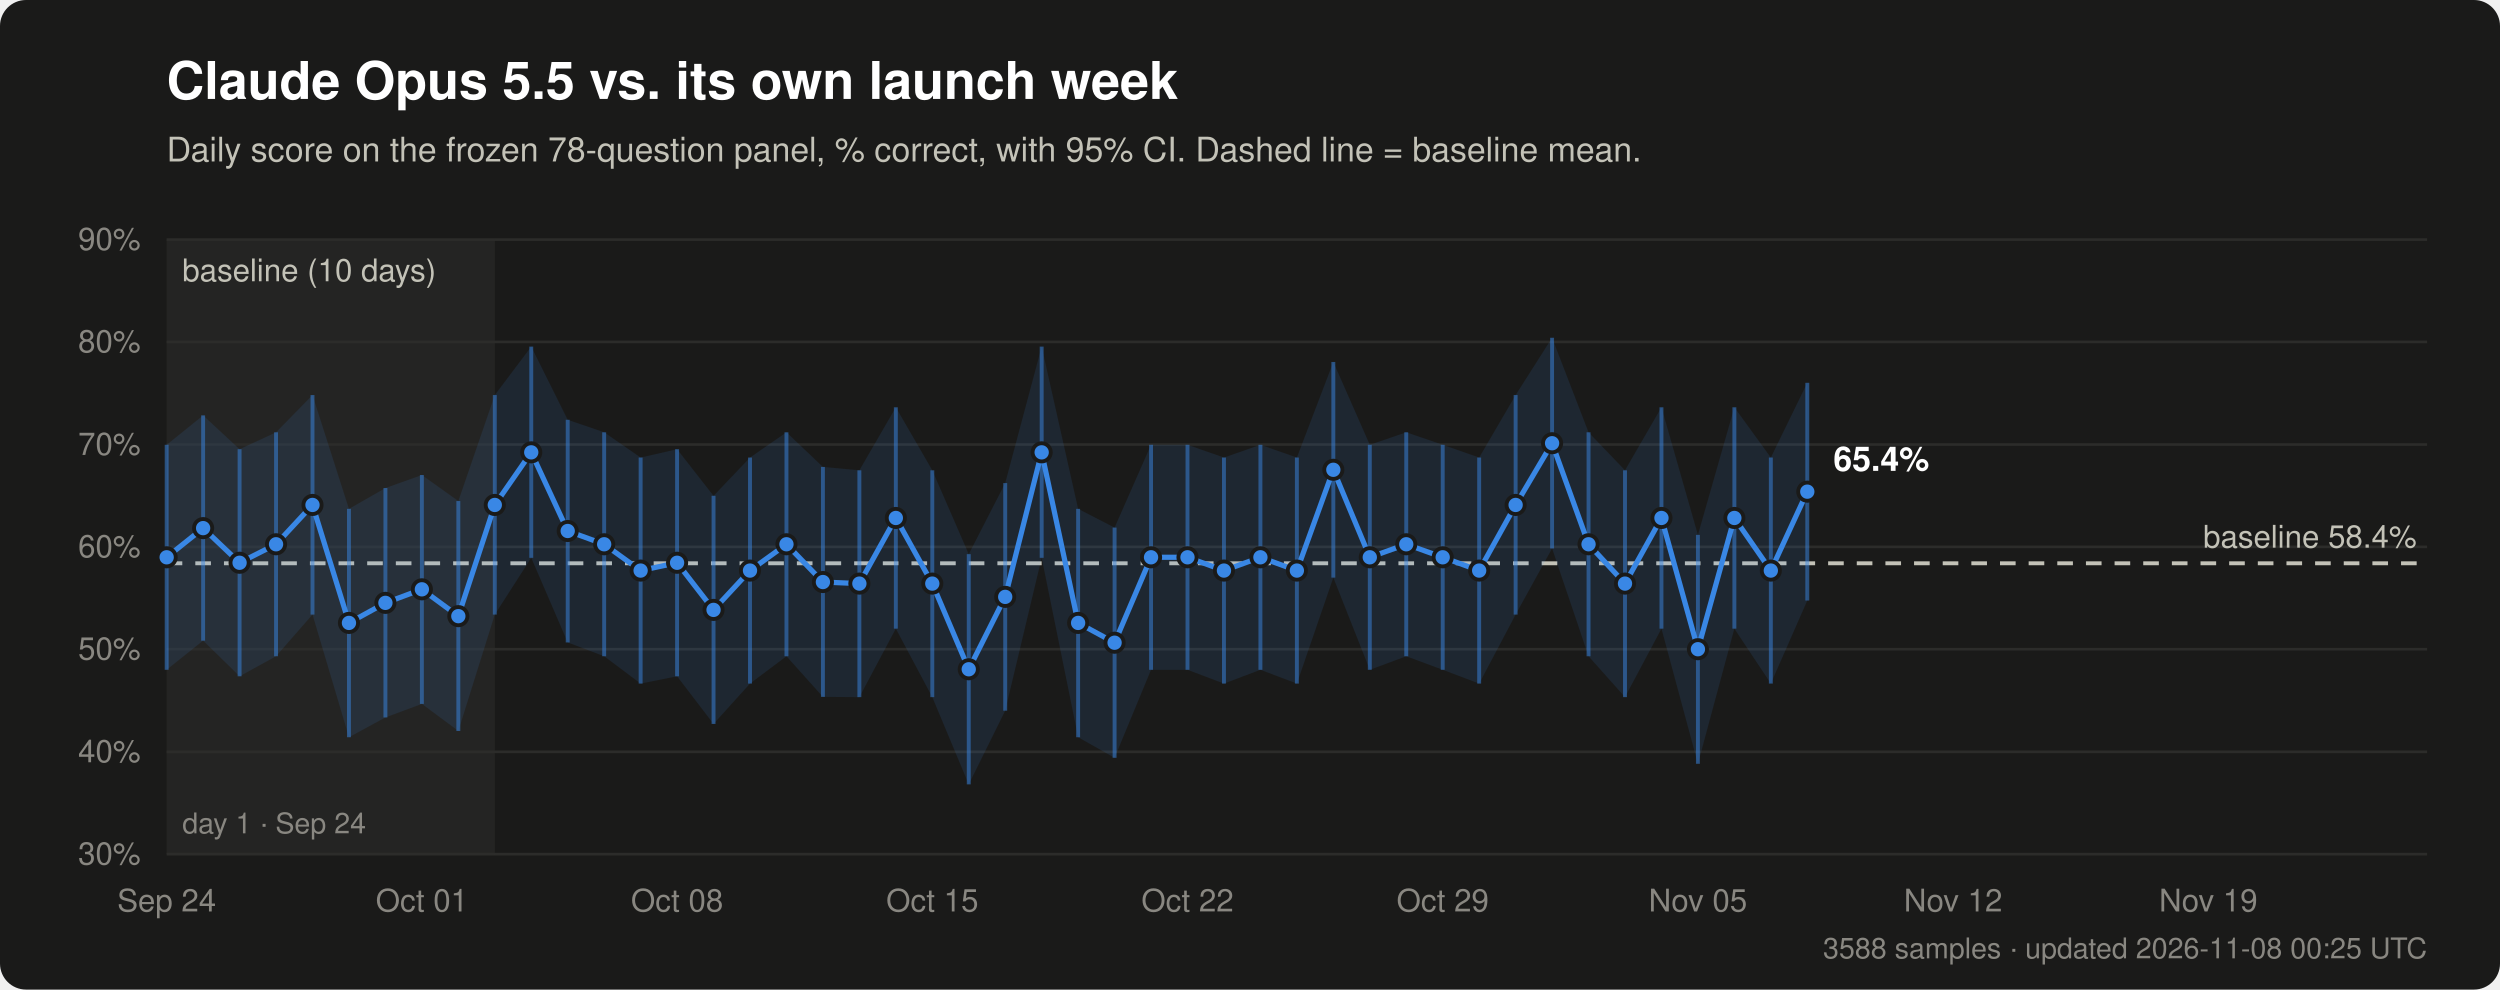
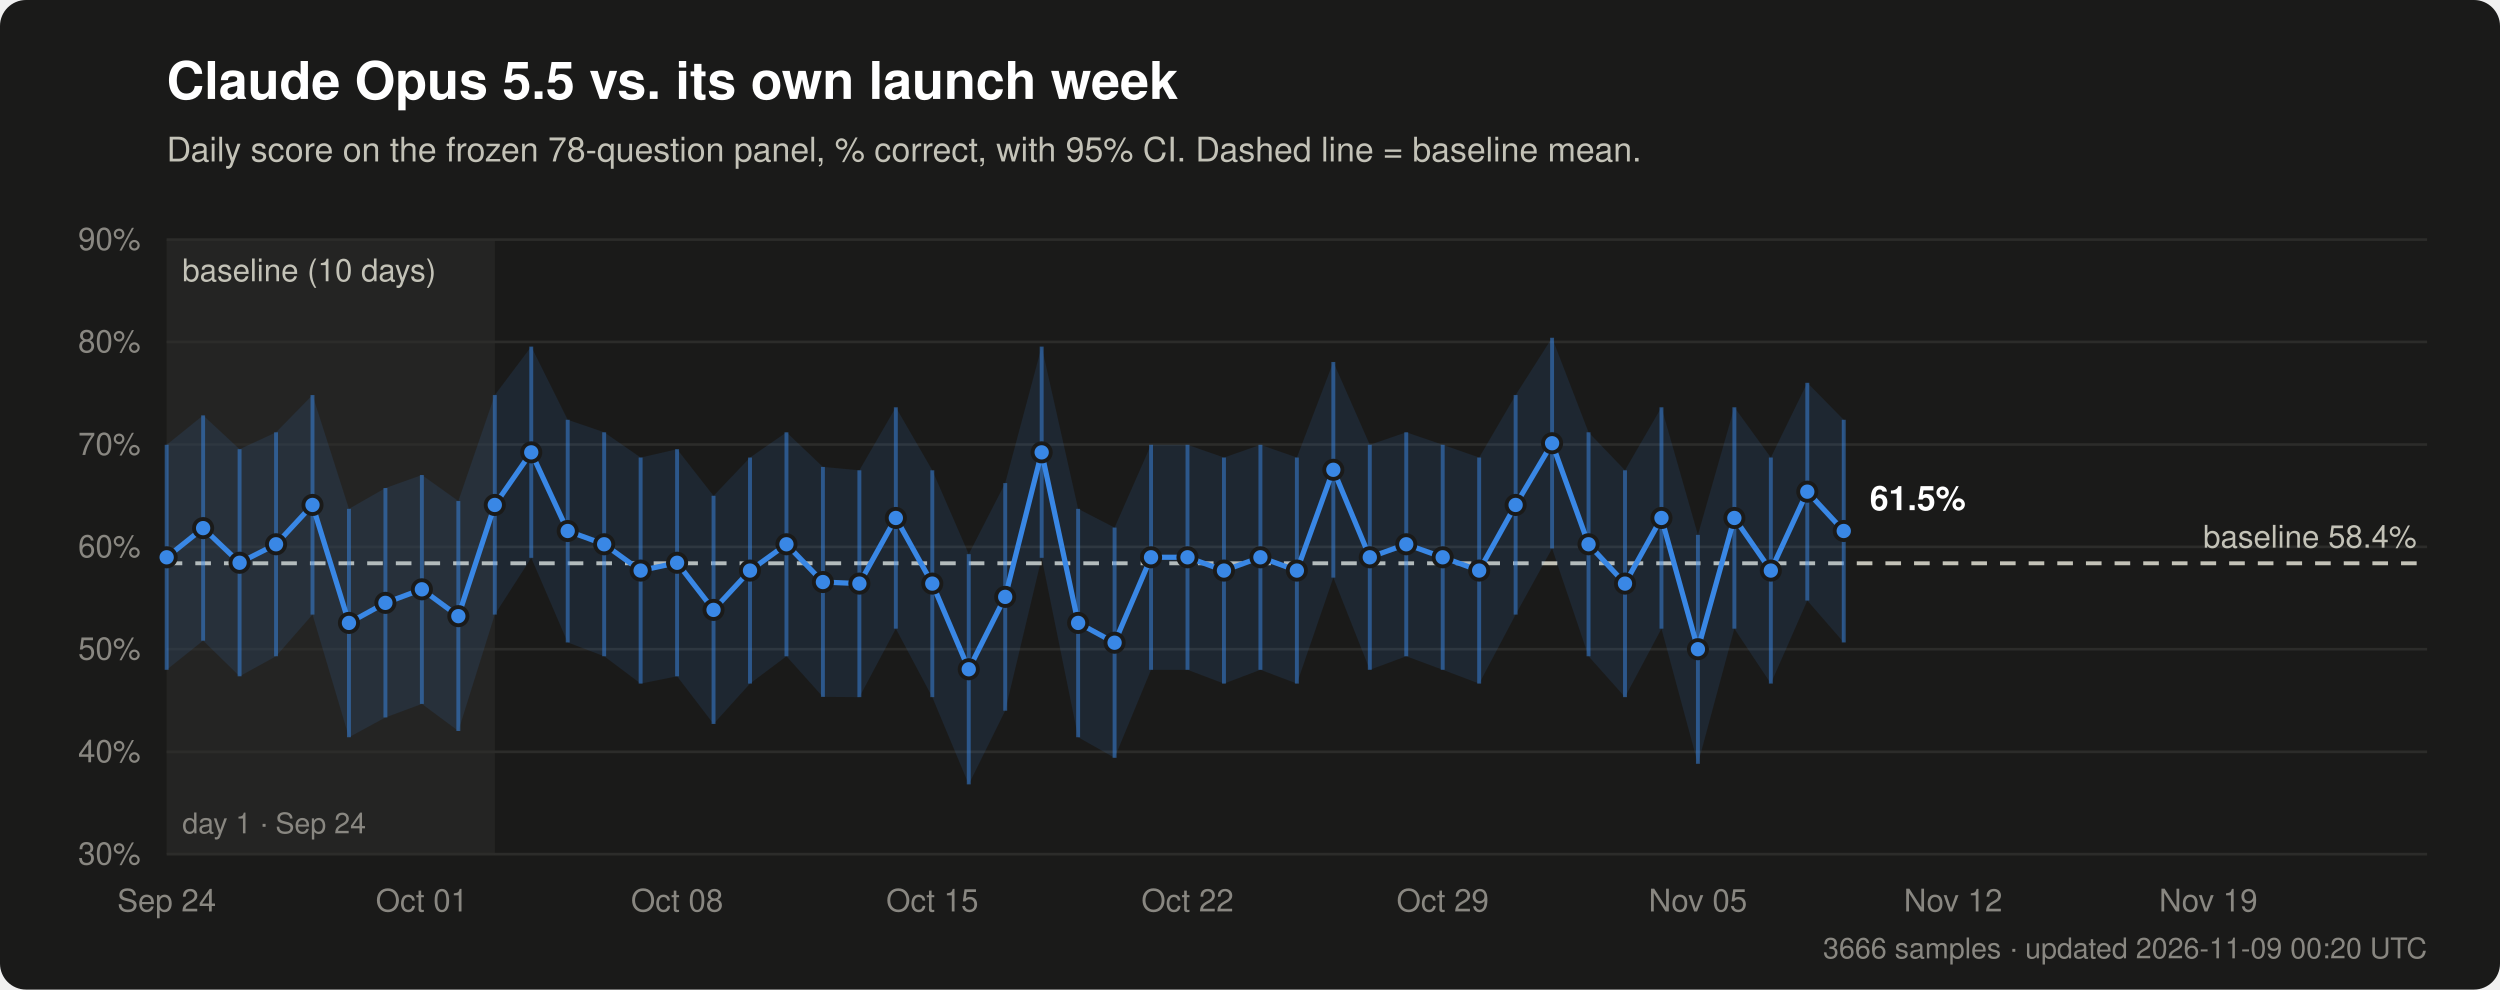
<svg xmlns="http://www.w3.org/2000/svg" width="960" height="380" viewBox="0 0 960 380" font-family="-apple-system, Segoe UI, Helvetica, Arial, sans-serif" role="img" aria-labelledby="t d">
  <rect width="960" height="380" rx="10" fill="#1a1a19" />
  <text x="64" y="38" fill="#ffffff" font-size="20" font-weight="600">Claude Opus 5.5 vs. its own launch week</text>
  <text x="64" y="62" fill="#c3c2b7" font-size="13">Daily score on the frozen 78-question panel, % correct, with 95% CI. Dashed line = baseline mean.</text>
  <line x1="64" y1="328.0" x2="932" y2="328.0" stroke="#2c2c2a" stroke-width="1" />
  <text x="54" y="332.0" text-anchor="end" fill="#898781" font-size="12">30%</text>
  <line x1="64" y1="288.7" x2="932" y2="288.7" stroke="#2c2c2a" stroke-width="1" />
  <text x="54" y="292.7" text-anchor="end" fill="#898781" font-size="12">40%</text>
  <line x1="64" y1="249.3" x2="932" y2="249.3" stroke="#2c2c2a" stroke-width="1" />
  <text x="54" y="253.3" text-anchor="end" fill="#898781" font-size="12">50%</text>
  <line x1="64" y1="210.0" x2="932" y2="210.0" stroke="#2c2c2a" stroke-width="1" />
  <text x="54" y="214.0" text-anchor="end" fill="#898781" font-size="12">60%</text>
  <line x1="64" y1="170.7" x2="932" y2="170.7" stroke="#2c2c2a" stroke-width="1" />
  <text x="54" y="174.7" text-anchor="end" fill="#898781" font-size="12">70%</text>
  <line x1="64" y1="131.3" x2="932" y2="131.3" stroke="#2c2c2a" stroke-width="1" />
  <text x="54" y="135.3" text-anchor="end" fill="#898781" font-size="12">80%</text>
  <line x1="64" y1="92.0" x2="932" y2="92.0" stroke="#2c2c2a" stroke-width="1" />
  <text x="54" y="96.0" text-anchor="end" fill="#898781" font-size="12">90%</text>
  <rect x="64.0" y="92" width="126.0" height="236" fill="#2c2c2a" opacity="0.6" />
  <text x="70.0" y="108" fill="#c3c2b7" font-size="12">baseline (10 days)</text>
  <text x="70.0" y="320" fill="#898781" font-size="11">day 1 · Sep 24</text>
  <text x="64.0" y="350" text-anchor="middle" fill="#898781" font-size="12">Sep 24</text>
  <text x="162.0" y="350" text-anchor="middle" fill="#898781" font-size="12">Oct 01</text>
  <text x="260.0" y="350" text-anchor="middle" fill="#898781" font-size="12">Oct 08</text>
  <text x="358.0" y="350" text-anchor="middle" fill="#898781" font-size="12">Oct 15</text>
  <text x="456.0" y="350" text-anchor="middle" fill="#898781" font-size="12">Oct 22</text>
  <text x="554.0" y="350" text-anchor="middle" fill="#898781" font-size="12">Oct 29</text>
  <text x="652.0" y="350" text-anchor="middle" fill="#898781" font-size="12">Nov 05</text>
  <text x="750.0" y="350" text-anchor="middle" fill="#898781" font-size="12">Nov 12</text>
  <text x="848.0" y="350" text-anchor="middle" fill="#898781" font-size="12">Nov 19</text>
  <line x1="64" y1="216.3" x2="932" y2="216.3" stroke="#c3c2b7" stroke-width="1.5" stroke-dasharray="6 5" />
  <text x="928" y="210.3" text-anchor="end" fill="#c3c2b7" font-size="12">baseline 58.4%</text>
-   <path d="M64.0,170.8 L78.0,159.5 L92.0,172.5 L106.0,166.0 L120.0,151.7 L134.0,195.4 L148.0,187.4 L162.0,182.4 L176.0,192.4 L190.0,151.7 L204.0,133.1 L218.0,161.2 L232.0,166.0 L246.0,175.7 L260.0,172.5 L274.0,190.4 L288.0,175.7 L302.0,166.0 L316.0,179.3 L330.0,180.6 L344.0,156.4 L358.0,180.6 L372.0,212.8 L386.0,185.5 L400.0,133.1 L414.0,195.4 L428.0,202.6 L442.0,170.8 L456.0,170.8 L470.0,175.7 L484.0,170.8 L498.0,175.7 L512.0,139.0 L526.0,170.8 L540.0,166.0 L554.0,170.8 L568.0,175.7 L582.0,151.7 L596.0,129.7 L610.0,166.0 L624.0,180.6 L638.0,156.4 L652.0,205.4 L666.0,156.4 L680.0,175.7 L694.0,147.0 L694.0,230.6 L680.0,262.5 L666.0,241.4 L652.0,293.3 L638.0,241.4 L624.0,267.7 L610.0,252.0 L596.0,210.6 L582.0,236.0 L568.0,262.5 L554.0,257.2 L540.0,252.0 L526.0,257.2 L512.0,221.8 L498.0,262.5 L484.0,257.2 L470.0,262.5 L456.0,257.2 L442.0,257.2 L428.0,291.0 L414.0,283.1 L400.0,214.2 L386.0,272.9 L372.0,301.2 L358.0,267.7 L344.0,241.4 L330.0,267.7 L316.0,267.6 L302.0,252.0 L288.0,262.5 L274.0,278.0 L260.0,259.7 L246.0,262.5 L232.0,252.0 L218.0,246.7 L204.0,214.2 L190.0,236.0 L176.0,280.7 L162.0,270.3 L148.0,275.5 L134.0,283.1 L120.0,236.0 L106.0,252.0 L92.0,259.7 L78.0,246.0 L64.0,257.2 Z" fill="#3987e5" opacity="0.12" />
-   <path d="M64.0,214.0 L78.0,202.8 L92.0,216.1 L106.0,209.0 L120.0,193.9 L134.0,239.2 L148.0,231.5 L162.0,226.3 L176.0,236.6 L190.0,193.9 L204.0,173.7 L218.0,203.9 L232.0,209.0 L246.0,219.1 L260.0,216.1 L274.0,234.2 L288.0,219.1 L302.0,209.0 L316.0,223.5 L330.0,224.1 L344.0,198.9 L358.0,224.1 L372.0,257.0 L386.0,229.2 L400.0,173.7 L414.0,239.2 L428.0,246.8 L442.0,214.0 L456.0,214.0 L470.0,219.1 L484.0,214.0 L498.0,219.1 L512.0,180.4 L526.0,214.0 L540.0,209.0 L554.0,214.0 L568.0,219.1 L582.0,193.9 L596.0,170.2 L610.0,209.0 L624.0,224.1 L638.0,198.9 L652.0,249.3 L666.0,198.9 L680.0,219.1 L694.0,188.8" fill="none" stroke="#3987e5" stroke-width="2" stroke-linejoin="round" stroke-linecap="round" />
+   <path d="M64.0,170.8 L78.0,159.5 L92.0,172.5 L106.0,166.0 L120.0,151.7 L134.0,195.4 L148.0,187.4 L162.0,182.4 L176.0,192.4 L190.0,151.7 L204.0,133.1 L218.0,161.2 L232.0,166.0 L246.0,175.7 L260.0,172.5 L274.0,190.4 L288.0,175.7 L302.0,166.0 L316.0,179.3 L330.0,180.6 L344.0,156.4 L358.0,180.6 L372.0,212.8 L386.0,185.5 L400.0,133.1 L414.0,195.4 L428.0,202.6 L442.0,170.8 L456.0,170.8 L470.0,175.7 L484.0,170.8 L498.0,175.7 L512.0,139.0 L526.0,170.8 L540.0,166.0 L554.0,170.8 L568.0,175.7 L582.0,151.7 L596.0,129.7 L610.0,166.0 L624.0,180.6 L638.0,156.4 L652.0,205.4 L666.0,156.4 L680.0,175.7 L694.0,147.0 L708.0,161.2 L708.0,246.7 L694.0,230.6 L680.0,262.5 L666.0,241.4 L652.0,293.3 L638.0,241.4 L624.0,267.7 L610.0,252.0 L596.0,210.6 L582.0,236.0 L568.0,262.5 L554.0,257.2 L540.0,252.0 L526.0,257.2 L512.0,221.8 L498.0,262.5 L484.0,257.2 L470.0,262.5 L456.0,257.2 L442.0,257.2 L428.0,291.0 L414.0,283.1 L400.0,214.2 L386.0,272.9 L372.0,301.2 L358.0,267.7 L344.0,241.4 L330.0,267.7 L316.0,267.6 L302.0,252.0 L288.0,262.5 L274.0,278.0 L260.0,259.7 L246.0,262.5 L232.0,252.0 L218.0,246.7 L204.0,214.2 L190.0,236.0 L176.0,280.7 L162.0,270.3 L148.0,275.5 L134.0,283.1 L120.0,236.0 L106.0,252.0 L92.0,259.7 L78.0,246.0 L64.0,257.2 Z" fill="#3987e5" opacity="0.12" />
+   <path d="M64.0,214.0 L78.0,202.8 L92.0,216.1 L106.0,209.0 L120.0,193.9 L134.0,239.2 L148.0,231.5 L162.0,226.3 L176.0,236.6 L190.0,193.9 L204.0,173.7 L218.0,203.9 L232.0,209.0 L246.0,219.1 L260.0,216.1 L274.0,234.2 L288.0,219.1 L302.0,209.0 L316.0,223.5 L330.0,224.1 L344.0,198.9 L358.0,224.1 L372.0,257.0 L386.0,229.2 L400.0,173.7 L414.0,239.2 L428.0,246.8 L442.0,214.0 L456.0,214.0 L470.0,219.1 L484.0,214.0 L498.0,219.1 L512.0,180.4 L526.0,214.0 L540.0,209.0 L554.0,214.0 L568.0,219.1 L582.0,193.9 L596.0,170.2 L610.0,209.0 L624.0,224.1 L638.0,198.9 L652.0,249.3 L666.0,198.9 L680.0,219.1 L694.0,188.8 L708.0,203.9" fill="none" stroke="#3987e5" stroke-width="2" stroke-linejoin="round" stroke-linecap="round" />
  <line x1="64.0" y1="257.2" x2="64.0" y2="170.8" stroke="#3987e5" stroke-width="1.5" opacity="0.5" />
  <circle cx="64.0" cy="214.0" r="3.5" fill="#3987e5" stroke="#1a1a19" stroke-width="1.5" />
  <line x1="78.0" y1="246.0" x2="78.0" y2="159.5" stroke="#3987e5" stroke-width="1.5" opacity="0.5" />
  <circle cx="78.0" cy="202.8" r="3.5" fill="#3987e5" stroke="#1a1a19" stroke-width="1.5" />
  <line x1="92.0" y1="259.7" x2="92.0" y2="172.5" stroke="#3987e5" stroke-width="1.5" opacity="0.5" />
  <circle cx="92.0" cy="216.1" r="3.5" fill="#3987e5" stroke="#1a1a19" stroke-width="1.5" />
  <line x1="106.0" y1="252.0" x2="106.0" y2="166.0" stroke="#3987e5" stroke-width="1.5" opacity="0.5" />
  <circle cx="106.0" cy="209.0" r="3.5" fill="#3987e5" stroke="#1a1a19" stroke-width="1.5" />
  <line x1="120.0" y1="236.0" x2="120.0" y2="151.7" stroke="#3987e5" stroke-width="1.5" opacity="0.5" />
  <circle cx="120.0" cy="193.9" r="3.5" fill="#3987e5" stroke="#1a1a19" stroke-width="1.5" />
  <line x1="134.0" y1="283.1" x2="134.0" y2="195.4" stroke="#3987e5" stroke-width="1.5" opacity="0.5" />
  <circle cx="134.0" cy="239.2" r="3.5" fill="#3987e5" stroke="#1a1a19" stroke-width="1.5" />
  <line x1="148.0" y1="275.5" x2="148.0" y2="187.4" stroke="#3987e5" stroke-width="1.5" opacity="0.5" />
  <circle cx="148.0" cy="231.5" r="3.5" fill="#3987e5" stroke="#1a1a19" stroke-width="1.5" />
  <line x1="162.0" y1="270.3" x2="162.0" y2="182.4" stroke="#3987e5" stroke-width="1.5" opacity="0.5" />
  <circle cx="162.0" cy="226.3" r="3.5" fill="#3987e5" stroke="#1a1a19" stroke-width="1.5" />
  <line x1="176.0" y1="280.7" x2="176.0" y2="192.4" stroke="#3987e5" stroke-width="1.5" opacity="0.5" />
  <circle cx="176.0" cy="236.6" r="3.5" fill="#3987e5" stroke="#1a1a19" stroke-width="1.5" />
  <line x1="190.0" y1="236.0" x2="190.0" y2="151.7" stroke="#3987e5" stroke-width="1.5" opacity="0.5" />
  <circle cx="190.0" cy="193.9" r="3.5" fill="#3987e5" stroke="#1a1a19" stroke-width="1.5" />
  <line x1="204.0" y1="214.2" x2="204.0" y2="133.1" stroke="#3987e5" stroke-width="1.5" opacity="0.5" />
  <circle cx="204.0" cy="173.7" r="3.5" fill="#3987e5" stroke="#1a1a19" stroke-width="1.5" />
  <line x1="218.0" y1="246.7" x2="218.0" y2="161.2" stroke="#3987e5" stroke-width="1.5" opacity="0.5" />
  <circle cx="218.0" cy="203.9" r="3.5" fill="#3987e5" stroke="#1a1a19" stroke-width="1.5" />
  <line x1="232.0" y1="252.0" x2="232.0" y2="166.0" stroke="#3987e5" stroke-width="1.5" opacity="0.5" />
  <circle cx="232.0" cy="209.0" r="3.5" fill="#3987e5" stroke="#1a1a19" stroke-width="1.5" />
  <line x1="246.0" y1="262.5" x2="246.0" y2="175.7" stroke="#3987e5" stroke-width="1.5" opacity="0.5" />
  <circle cx="246.0" cy="219.1" r="3.5" fill="#3987e5" stroke="#1a1a19" stroke-width="1.5" />
  <line x1="260.0" y1="259.7" x2="260.0" y2="172.5" stroke="#3987e5" stroke-width="1.5" opacity="0.5" />
  <circle cx="260.0" cy="216.1" r="3.5" fill="#3987e5" stroke="#1a1a19" stroke-width="1.5" />
  <line x1="274.0" y1="278.0" x2="274.0" y2="190.4" stroke="#3987e5" stroke-width="1.5" opacity="0.5" />
  <circle cx="274.0" cy="234.2" r="3.5" fill="#3987e5" stroke="#1a1a19" stroke-width="1.5" />
  <line x1="288.0" y1="262.5" x2="288.0" y2="175.7" stroke="#3987e5" stroke-width="1.5" opacity="0.5" />
  <circle cx="288.0" cy="219.1" r="3.5" fill="#3987e5" stroke="#1a1a19" stroke-width="1.5" />
  <line x1="302.0" y1="252.0" x2="302.0" y2="166.0" stroke="#3987e5" stroke-width="1.5" opacity="0.5" />
  <circle cx="302.0" cy="209.0" r="3.5" fill="#3987e5" stroke="#1a1a19" stroke-width="1.5" />
  <line x1="316.0" y1="267.6" x2="316.0" y2="179.3" stroke="#3987e5" stroke-width="1.5" opacity="0.5" />
  <circle cx="316.0" cy="223.5" r="3.5" fill="#3987e5" stroke="#1a1a19" stroke-width="1.5" />
  <line x1="330.0" y1="267.7" x2="330.0" y2="180.6" stroke="#3987e5" stroke-width="1.5" opacity="0.5" />
  <circle cx="330.0" cy="224.1" r="3.5" fill="#3987e5" stroke="#1a1a19" stroke-width="1.5" />
  <line x1="344.0" y1="241.4" x2="344.0" y2="156.4" stroke="#3987e5" stroke-width="1.5" opacity="0.5" />
  <circle cx="344.0" cy="198.9" r="3.5" fill="#3987e5" stroke="#1a1a19" stroke-width="1.5" />
  <line x1="358.0" y1="267.7" x2="358.0" y2="180.6" stroke="#3987e5" stroke-width="1.5" opacity="0.5" />
  <circle cx="358.0" cy="224.1" r="3.5" fill="#3987e5" stroke="#1a1a19" stroke-width="1.5" />
  <line x1="372.0" y1="301.2" x2="372.0" y2="212.8" stroke="#3987e5" stroke-width="1.5" opacity="0.5" />
  <circle cx="372.0" cy="257.0" r="3.5" fill="#3987e5" stroke="#1a1a19" stroke-width="1.5" />
  <line x1="386.0" y1="272.9" x2="386.0" y2="185.5" stroke="#3987e5" stroke-width="1.5" opacity="0.5" />
  <circle cx="386.0" cy="229.2" r="3.5" fill="#3987e5" stroke="#1a1a19" stroke-width="1.5" />
  <line x1="400.0" y1="214.2" x2="400.0" y2="133.1" stroke="#3987e5" stroke-width="1.5" opacity="0.5" />
  <circle cx="400.0" cy="173.7" r="3.5" fill="#3987e5" stroke="#1a1a19" stroke-width="1.5" />
  <line x1="414.0" y1="283.1" x2="414.0" y2="195.4" stroke="#3987e5" stroke-width="1.5" opacity="0.5" />
  <circle cx="414.0" cy="239.2" r="3.5" fill="#3987e5" stroke="#1a1a19" stroke-width="1.5" />
  <line x1="428.0" y1="291.0" x2="428.0" y2="202.6" stroke="#3987e5" stroke-width="1.5" opacity="0.5" />
  <circle cx="428.0" cy="246.8" r="3.5" fill="#3987e5" stroke="#1a1a19" stroke-width="1.5" />
  <line x1="442.0" y1="257.2" x2="442.0" y2="170.8" stroke="#3987e5" stroke-width="1.5" opacity="0.5" />
  <circle cx="442.0" cy="214.0" r="3.5" fill="#3987e5" stroke="#1a1a19" stroke-width="1.5" />
  <line x1="456.0" y1="257.2" x2="456.0" y2="170.8" stroke="#3987e5" stroke-width="1.5" opacity="0.5" />
  <circle cx="456.0" cy="214.0" r="3.5" fill="#3987e5" stroke="#1a1a19" stroke-width="1.5" />
  <line x1="470.0" y1="262.5" x2="470.0" y2="175.7" stroke="#3987e5" stroke-width="1.5" opacity="0.5" />
  <circle cx="470.0" cy="219.1" r="3.5" fill="#3987e5" stroke="#1a1a19" stroke-width="1.5" />
  <line x1="484.0" y1="257.2" x2="484.0" y2="170.8" stroke="#3987e5" stroke-width="1.5" opacity="0.5" />
  <circle cx="484.0" cy="214.0" r="3.5" fill="#3987e5" stroke="#1a1a19" stroke-width="1.5" />
  <line x1="498.0" y1="262.5" x2="498.0" y2="175.7" stroke="#3987e5" stroke-width="1.5" opacity="0.5" />
  <circle cx="498.0" cy="219.1" r="3.5" fill="#3987e5" stroke="#1a1a19" stroke-width="1.5" />
  <line x1="512.0" y1="221.8" x2="512.0" y2="139.0" stroke="#3987e5" stroke-width="1.5" opacity="0.5" />
  <circle cx="512.0" cy="180.4" r="3.5" fill="#3987e5" stroke="#1a1a19" stroke-width="1.5" />
  <line x1="526.0" y1="257.2" x2="526.0" y2="170.8" stroke="#3987e5" stroke-width="1.5" opacity="0.5" />
  <circle cx="526.0" cy="214.0" r="3.5" fill="#3987e5" stroke="#1a1a19" stroke-width="1.5" />
  <line x1="540.0" y1="252.0" x2="540.0" y2="166.0" stroke="#3987e5" stroke-width="1.5" opacity="0.5" />
  <circle cx="540.0" cy="209.0" r="3.5" fill="#3987e5" stroke="#1a1a19" stroke-width="1.5" />
  <line x1="554.0" y1="257.2" x2="554.0" y2="170.8" stroke="#3987e5" stroke-width="1.5" opacity="0.5" />
  <circle cx="554.0" cy="214.0" r="3.5" fill="#3987e5" stroke="#1a1a19" stroke-width="1.5" />
  <line x1="568.0" y1="262.5" x2="568.0" y2="175.7" stroke="#3987e5" stroke-width="1.5" opacity="0.5" />
  <circle cx="568.0" cy="219.1" r="3.5" fill="#3987e5" stroke="#1a1a19" stroke-width="1.5" />
  <line x1="582.0" y1="236.0" x2="582.0" y2="151.7" stroke="#3987e5" stroke-width="1.5" opacity="0.5" />
  <circle cx="582.0" cy="193.9" r="3.5" fill="#3987e5" stroke="#1a1a19" stroke-width="1.5" />
  <line x1="596.0" y1="210.6" x2="596.0" y2="129.7" stroke="#3987e5" stroke-width="1.5" opacity="0.5" />
  <circle cx="596.0" cy="170.2" r="3.5" fill="#3987e5" stroke="#1a1a19" stroke-width="1.5" />
  <line x1="610.0" y1="252.0" x2="610.0" y2="166.0" stroke="#3987e5" stroke-width="1.5" opacity="0.5" />
  <circle cx="610.0" cy="209.0" r="3.5" fill="#3987e5" stroke="#1a1a19" stroke-width="1.5" />
  <line x1="624.0" y1="267.7" x2="624.0" y2="180.6" stroke="#3987e5" stroke-width="1.5" opacity="0.5" />
  <circle cx="624.0" cy="224.1" r="3.5" fill="#3987e5" stroke="#1a1a19" stroke-width="1.5" />
  <line x1="638.0" y1="241.4" x2="638.0" y2="156.4" stroke="#3987e5" stroke-width="1.5" opacity="0.5" />
  <circle cx="638.0" cy="198.9" r="3.5" fill="#3987e5" stroke="#1a1a19" stroke-width="1.5" />
  <line x1="652.0" y1="293.3" x2="652.0" y2="205.4" stroke="#3987e5" stroke-width="1.5" opacity="0.5" />
  <circle cx="652.0" cy="249.3" r="3.5" fill="#3987e5" stroke="#1a1a19" stroke-width="1.5" />
  <line x1="666.0" y1="241.4" x2="666.0" y2="156.4" stroke="#3987e5" stroke-width="1.5" opacity="0.5" />
  <circle cx="666.0" cy="198.9" r="3.5" fill="#3987e5" stroke="#1a1a19" stroke-width="1.5" />
  <line x1="680.0" y1="262.5" x2="680.0" y2="175.7" stroke="#3987e5" stroke-width="1.5" opacity="0.5" />
  <circle cx="680.0" cy="219.1" r="3.5" fill="#3987e5" stroke="#1a1a19" stroke-width="1.5" />
  <line x1="694.0" y1="230.6" x2="694.0" y2="147.0" stroke="#3987e5" stroke-width="1.5" opacity="0.5" />
  <circle cx="694.0" cy="188.8" r="3.5" fill="#3987e5" stroke="#1a1a19" stroke-width="1.5" />
-   <text x="704.0" y="180.8" fill="#ffffff" font-size="13" font-weight="600">65.4%</text>
-   <text x="932" y="368" text-anchor="end" fill="#898781" font-size="11">3588 samples · updated 2026-11-08 00:25 UTC</text>
+   <line x1="708.0" y1="246.7" x2="708.0" y2="161.2" stroke="#3987e5" stroke-width="1.5" opacity="0.5" />
+   <circle cx="708.0" cy="203.9" r="3.5" fill="#3987e5" stroke="#1a1a19" stroke-width="1.5" />
+   <text x="718.0" y="195.9" fill="#ffffff" font-size="13" font-weight="600">61.5%</text>
+   <text x="932" y="368" text-anchor="end" fill="#898781" font-size="11">3666 samples · updated 2026-11-09 00:20 UTC</text>
</svg>
